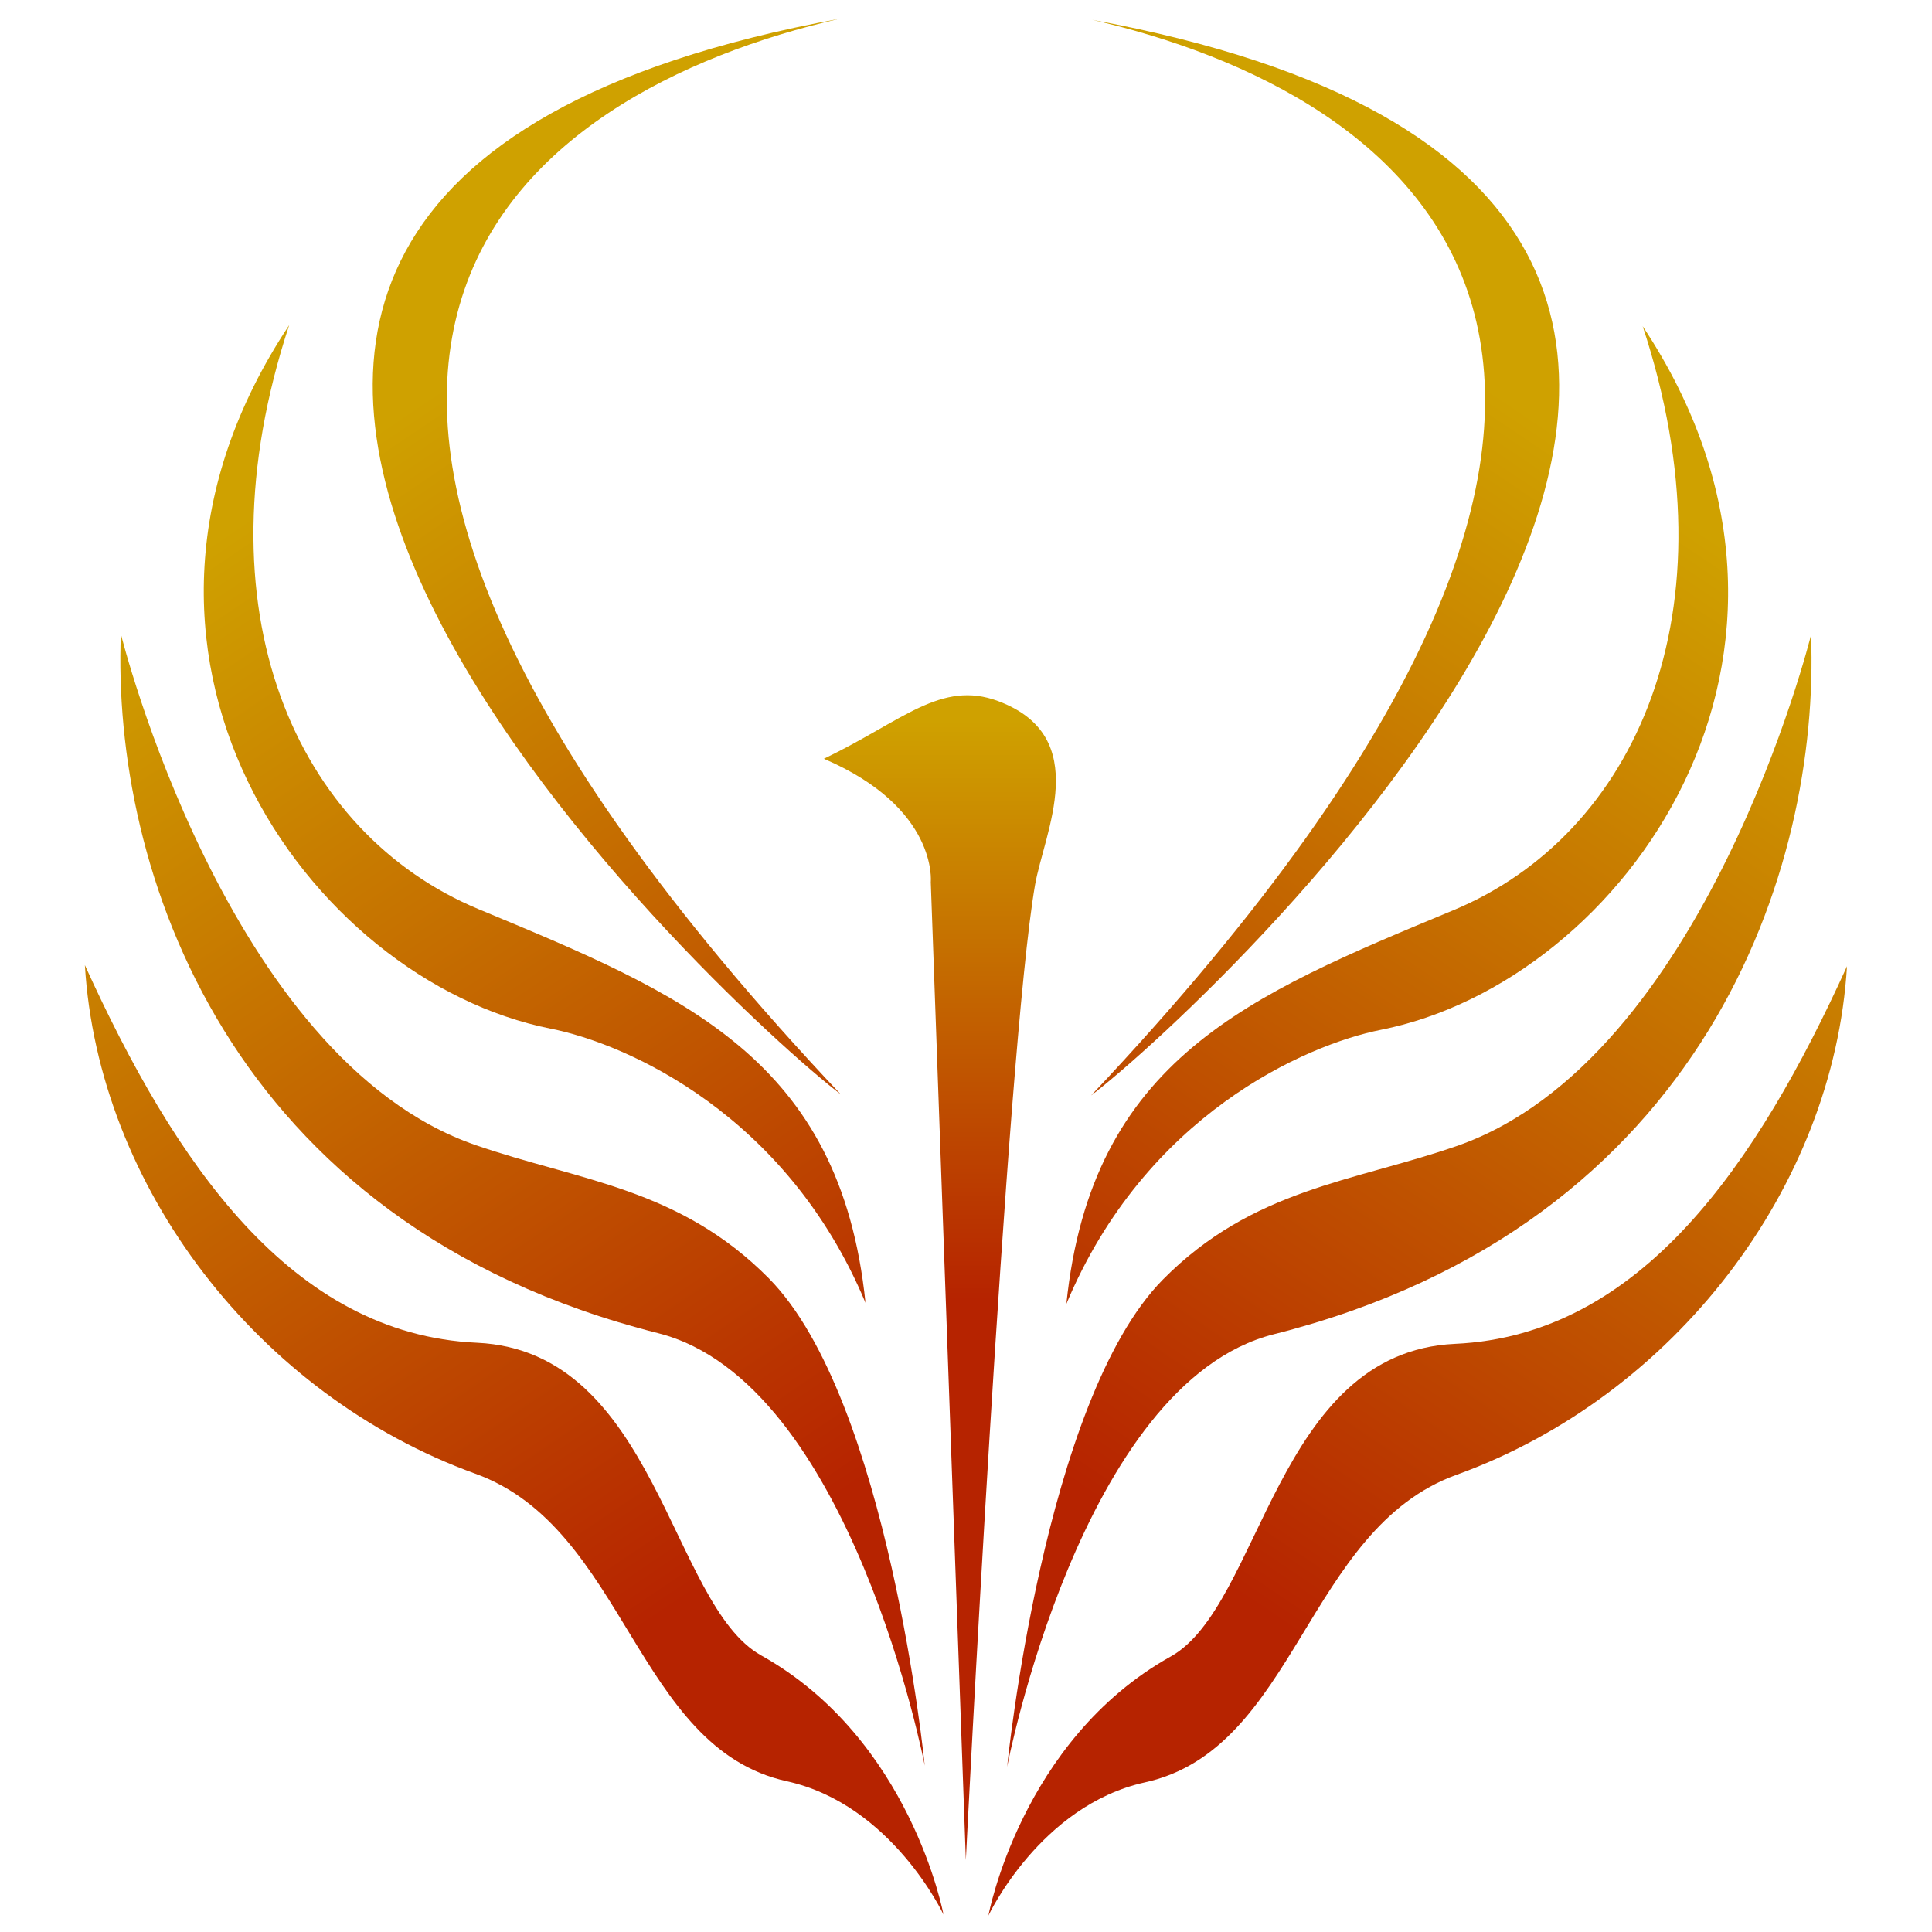
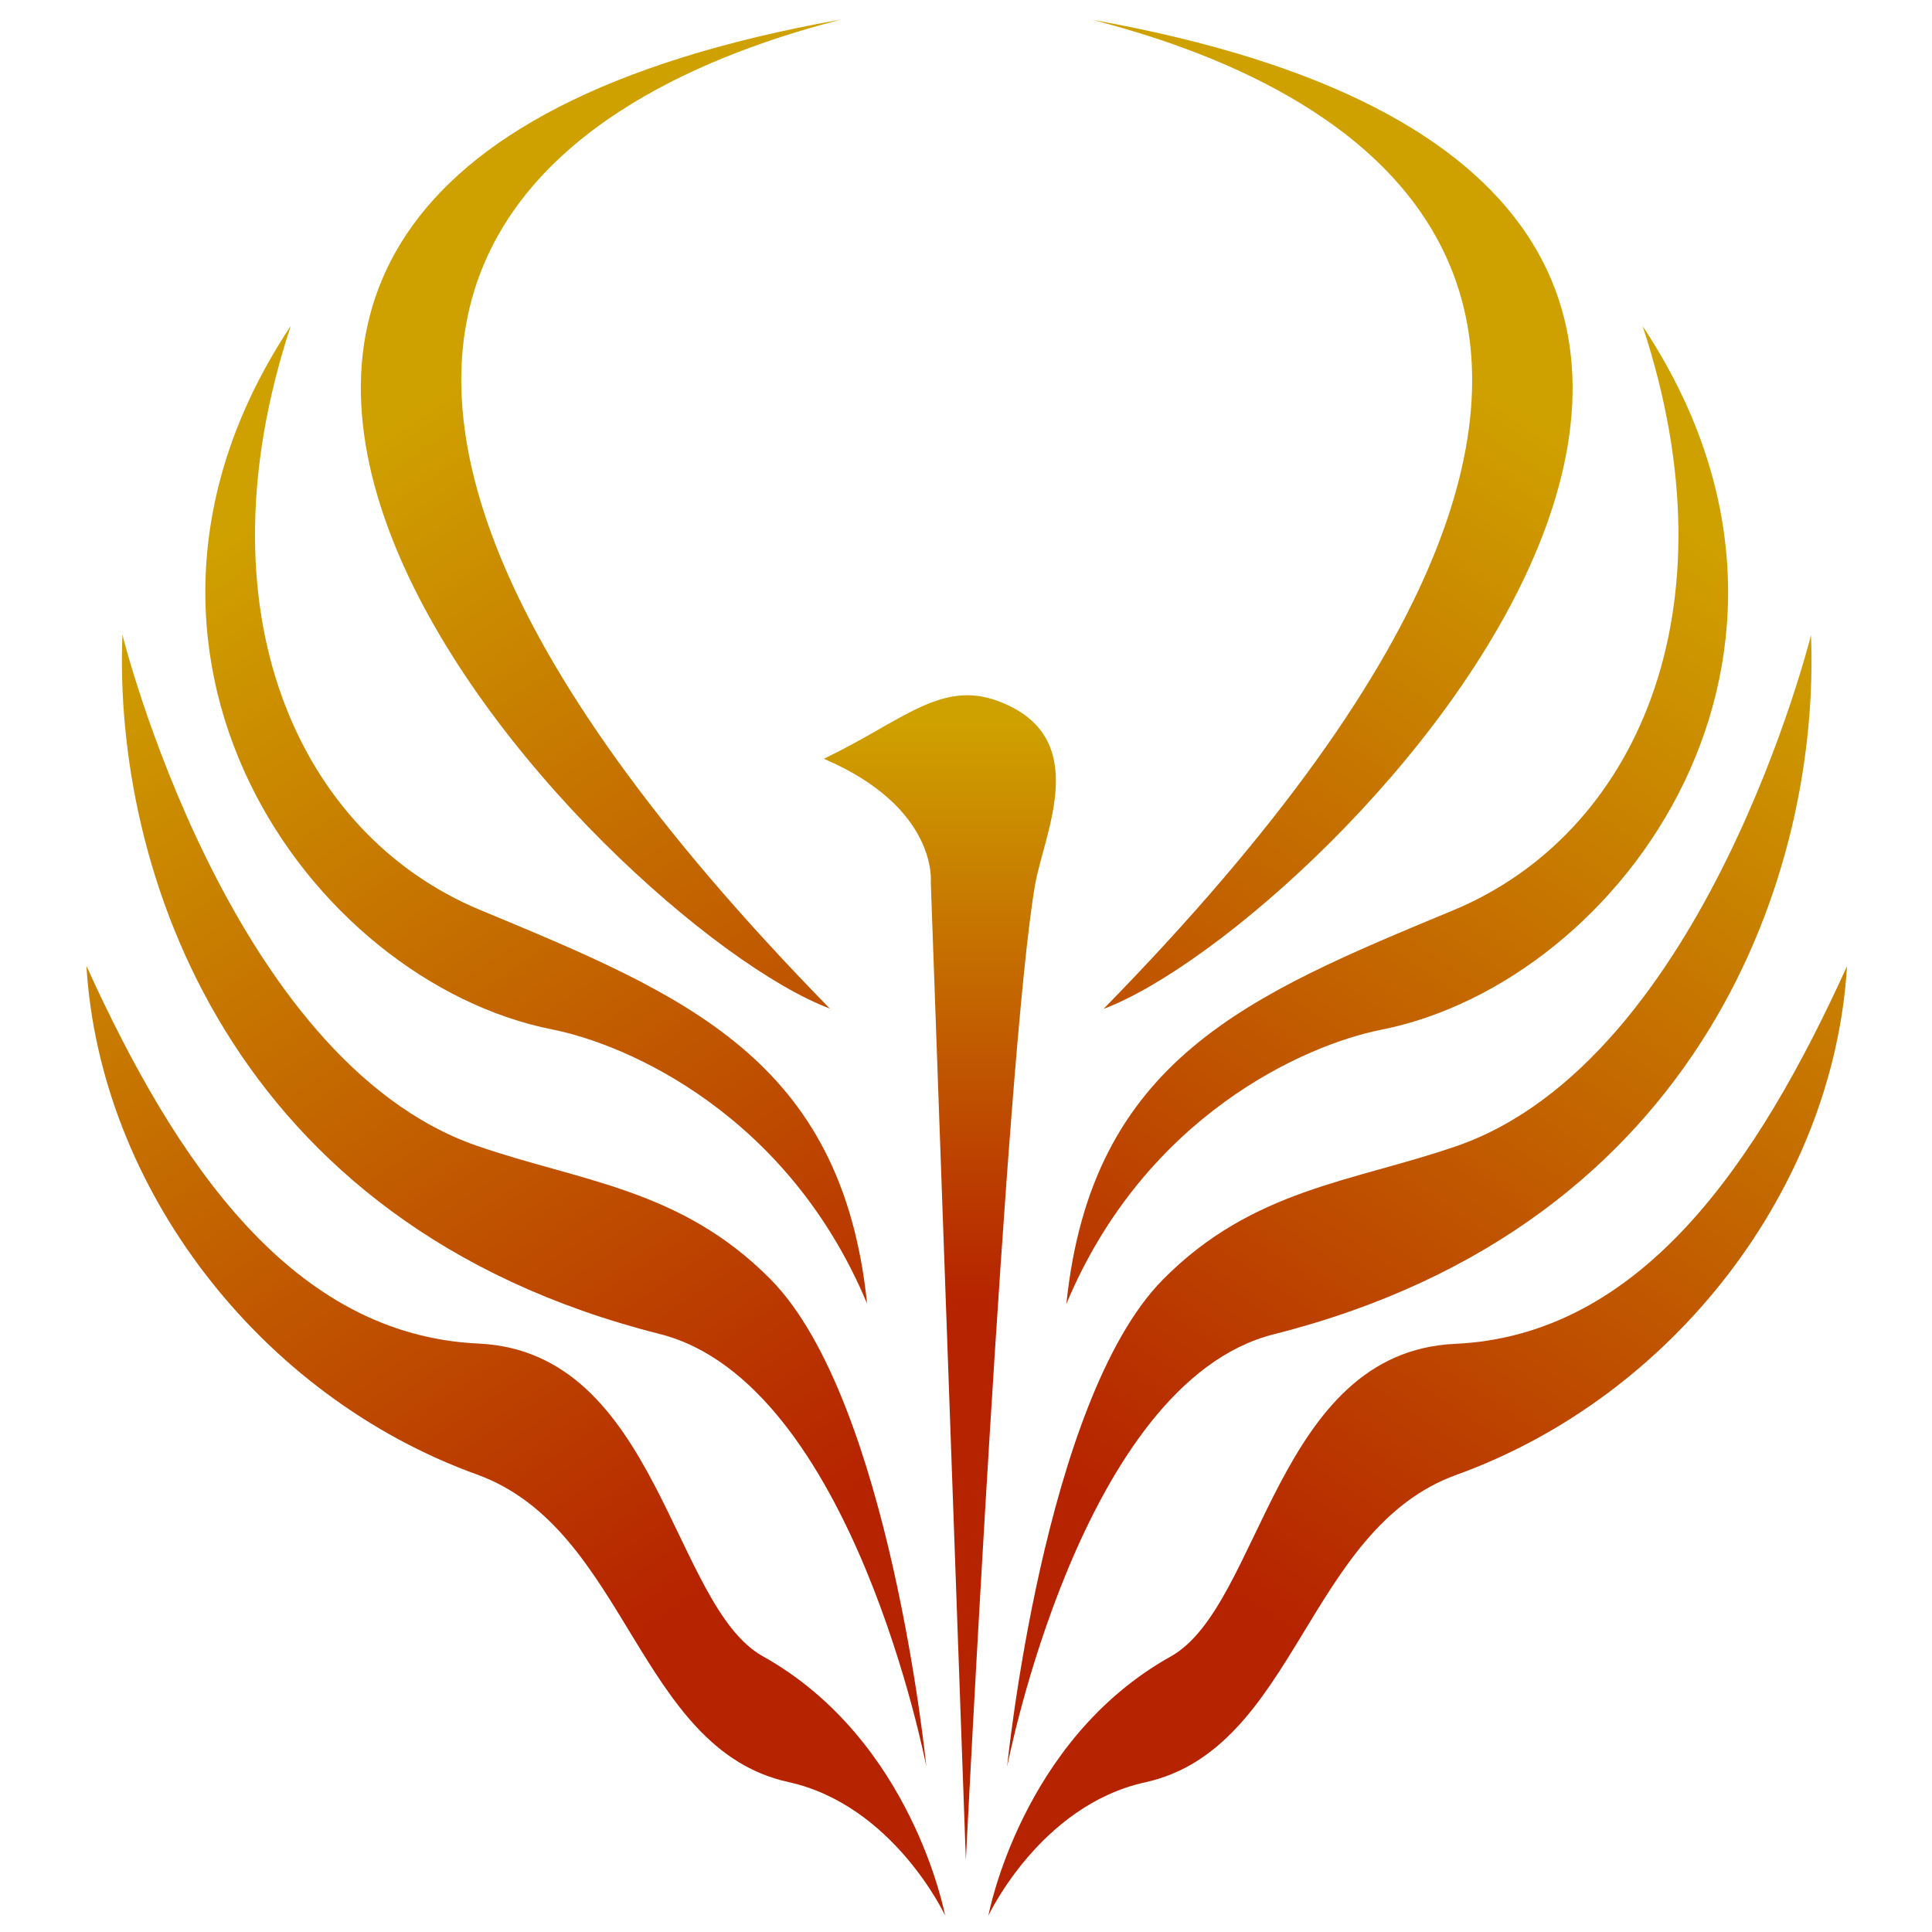
<svg xmlns="http://www.w3.org/2000/svg" xmlns:ns1="http://www.openswatchbook.org/uri/2009/osb" xmlns:xlink="http://www.w3.org/1999/xlink" width="1024" height="1024" viewBox="0 0 1024 1024" id="svg2" version="1.1">
  <defs id="defs4">
    <linearGradient id="linearGradient4246" ns1:paint="gradient">
      <stop style="stop-color:#cfa100;stop-opacity:1;" offset="0" id="stop4248" />
      <stop style="stop-color:#cfa100;stop-opacity:0;" offset="1" id="stop4250" />
    </linearGradient>
    <linearGradient id="linearGradient4238" ns1:paint="gradient">
      <stop style="stop-color:#b62300;stop-opacity:1" offset="0" id="stop4240" />
      <stop style="stop-color:#cfa100;stop-opacity:1" offset="1" id="stop4242" />
    </linearGradient>
    <linearGradient xlink:href="#linearGradient4238" id="linearGradient4244" x1="380.26" y1="557.39" x2="432.795" y2="479.354" gradientUnits="userSpaceOnUse" />
    <linearGradient xlink:href="#linearGradient4238" id="linearGradient4252" x1="368.705" y1="532.736" x2="368.705" y2="484.989" gradientUnits="userSpaceOnUse" gradientTransform="matrix(6.434777,0,0,6.434777,-1860.519,-2710.558)" />
-     <linearGradient xlink:href="#linearGradient4238" id="linearGradient4280" x1="380.26" y1="557.39" x2="432.795" y2="479.354" gradientUnits="userSpaceOnUse" />
    <linearGradient xlink:href="#linearGradient4238" id="linearGradient4288" x1="380.26" y1="557.39" x2="432.795" y2="479.354" gradientUnits="userSpaceOnUse" />
    <linearGradient xlink:href="#linearGradient4238" id="linearGradient4296" x1="380.26" y1="557.39" x2="432.795" y2="479.354" gradientUnits="userSpaceOnUse" />
    <linearGradient xlink:href="#linearGradient4238" id="linearGradient4371" gradientUnits="userSpaceOnUse" x1="380.26" y1="557.39" x2="432.795" y2="479.354" />
    <linearGradient xlink:href="#linearGradient4238" id="linearGradient4373" gradientUnits="userSpaceOnUse" x1="380.26" y1="557.39" x2="432.795" y2="479.354" />
    <linearGradient xlink:href="#linearGradient4238" id="linearGradient4375" gradientUnits="userSpaceOnUse" x1="380.26" y1="557.39" x2="432.795" y2="479.354" />
    <linearGradient xlink:href="#linearGradient4238" id="linearGradient4377" gradientUnits="userSpaceOnUse" x1="380.26" y1="557.39" x2="432.795" y2="479.354" />
    <linearGradient xlink:href="#linearGradient4238" id="linearGradient4379" gradientUnits="userSpaceOnUse" x1="380.26" y1="557.39" x2="432.795" y2="479.354" />
-     <linearGradient xlink:href="#linearGradient4238" id="linearGradient4379-0" gradientUnits="userSpaceOnUse" x1="380.26" y1="557.39" x2="432.795" y2="479.354" />
-     <linearGradient xlink:href="#linearGradient4238" id="linearGradient4371-9" gradientUnits="userSpaceOnUse" x1="380.26" y1="557.39" x2="432.795" y2="479.354" />
-     <linearGradient xlink:href="#linearGradient4238" id="linearGradient4373-3" gradientUnits="userSpaceOnUse" x1="380.26" y1="557.39" x2="432.795" y2="479.354" />
-     <linearGradient xlink:href="#linearGradient4238" id="linearGradient4375-6" gradientUnits="userSpaceOnUse" x1="380.26" y1="557.39" x2="432.795" y2="479.354" />
-     <linearGradient xlink:href="#linearGradient4238" id="linearGradient4377-0" gradientUnits="userSpaceOnUse" x1="380.26" y1="557.39" x2="432.795" y2="479.354" />
+     <linearGradient xlink:href="#linearGradient4238" id="linearGradient4283" gradientUnits="userSpaceOnUse" x1="380.26" y1="557.39" x2="432.795" y2="479.354" />
+     <linearGradient xlink:href="#linearGradient4238" id="linearGradient4285" gradientUnits="userSpaceOnUse" x1="380.26" y1="557.39" x2="432.795" y2="479.354" />
+     <linearGradient xlink:href="#linearGradient4238" id="linearGradient4287" gradientUnits="userSpaceOnUse" x1="380.26" y1="557.39" x2="432.795" y2="479.354" />
+     <linearGradient xlink:href="#linearGradient4238" id="linearGradient4289" gradientUnits="userSpaceOnUse" x1="380.26" y1="557.39" x2="432.795" y2="479.354" />
+     <linearGradient xlink:href="#linearGradient4238" id="linearGradient4291" gradientUnits="userSpaceOnUse" x1="380.26" y1="557.39" x2="432.795" y2="479.354" />
+     <linearGradient xlink:href="#linearGradient4238" id="linearGradient4401" gradientUnits="userSpaceOnUse" x1="380.26" y1="557.39" x2="432.795" y2="479.354" />
+     <linearGradient xlink:href="#linearGradient4238" id="linearGradient4403" gradientUnits="userSpaceOnUse" x1="380.26" y1="557.39" x2="432.795" y2="479.354" />
+     <linearGradient xlink:href="#linearGradient4238" id="linearGradient4405" gradientUnits="userSpaceOnUse" x1="380.26" y1="557.39" x2="432.795" y2="479.354" />
+     <linearGradient xlink:href="#linearGradient4238" id="linearGradient4407" gradientUnits="userSpaceOnUse" x1="380.26" y1="557.39" x2="432.795" y2="479.354" />
+     <linearGradient xlink:href="#linearGradient4238" id="linearGradient4409" gradientUnits="userSpaceOnUse" x1="380.26" y1="557.39" x2="432.795" y2="479.354" />
+     <linearGradient xlink:href="#linearGradient4238" id="linearGradient4418" gradientUnits="userSpaceOnUse" x1="380.26" y1="557.39" x2="432.795" y2="479.354" />
+     <linearGradient xlink:href="#linearGradient4238" id="linearGradient4420" gradientUnits="userSpaceOnUse" x1="380.26" y1="557.39" x2="432.795" y2="479.354" />
+     <linearGradient xlink:href="#linearGradient4238" id="linearGradient4422" gradientUnits="userSpaceOnUse" x1="380.26" y1="557.39" x2="432.795" y2="479.354" />
+     <linearGradient xlink:href="#linearGradient4238" id="linearGradient4424" gradientUnits="userSpaceOnUse" x1="380.26" y1="557.39" x2="432.795" y2="479.354" />
+     <linearGradient xlink:href="#linearGradient4238" id="linearGradient4426" gradientUnits="userSpaceOnUse" x1="380.26" y1="557.39" x2="432.795" y2="479.354" />
+     <linearGradient xlink:href="#linearGradient4238" id="linearGradient4428" gradientUnits="userSpaceOnUse" x1="380.26" y1="557.39" x2="432.795" y2="479.354" />
  </defs>
  <g id="layer1" transform="translate(0,-28.36216)">
    <g id="g4232" style="fill:url(#linearGradient4244);fill-opacity:1;stroke:none" transform="matrix(6.434777,0,0,6.434777,-1857.507,-2758.006)">
      <g id="g4254" style="fill:url(#linearGradient4379);stroke:none">
-         <path style="fill:url(#linearGradient4371);fill-opacity:1;fill-rule:evenodd;stroke:none;stroke-width:1px;stroke-linecap:butt;stroke-linejoin:miter;stroke-opacity:1" d="m 378.627,434.648 c 81.593,15.025 9.499,81.31 -0.089,88.602 57.667,-61.129 26.056,-82.629 0.089,-88.602 z" id="path4201" />
+         <path style="fill:url(#linearGradient4371);fill-opacity:1;fill-rule:evenodd;stroke:none;stroke-width:1px;stroke-linecap:butt;stroke-linejoin:miter;stroke-opacity:1" d="m 378.627,434.648 c 78.263,13.915 19.449,74.503 0.938,81.47 58.609,-59.873 17.592,-76.718 -0.938,-81.47 z" id="path4201" />
        <path style="fill:url(#linearGradient4373);fill-opacity:1;fill-rule:evenodd;stroke:none;stroke-width:1px;stroke-linecap:butt;stroke-linejoin:miter;stroke-opacity:1" d="m 423.974,459.893 c 7.759,23.552 -0.645,41.884 -15.606,48.102 -16.823,6.992 -29.785,12.246 -31.867,32.425 6.492,-15.542 19.676,-21.342 25.919,-22.581 19.996,-3.968 39.397,-31.075 21.555,-57.947 z" id="path4201-3" />
        <path style="fill:url(#linearGradient4375);fill-opacity:1;fill-rule:evenodd;stroke:none;stroke-width:1px;stroke-linecap:butt;stroke-linejoin:miter;stroke-opacity:1" d="m 370.082,590.798 c 0,0 4.251,-9.071 12.9,-10.972 12.469,-2.741 13.248,-20.85 25.657,-25.333 17.909,-6.47 31.063,-23.643 32.162,-41.889 -7.391,16.26 -16.964,30.402 -32.291,31.104 -14.794,0.677 -15.922,21.572 -23.415,25.753 -12.341,6.888 -15.014,21.337 -15.014,21.337 z" id="path4218" />
        <path style="fill:url(#linearGradient4377);fill-opacity:1;fill-rule:evenodd;stroke:none;stroke-width:1px;stroke-linecap:butt;stroke-linejoin:miter;stroke-opacity:1" d="m 371.619,578.557 c 0,0 6.061,-31.623 21.963,-35.637 35.672,-9.006 45.012,-38.441 44.255,-57.596 0,0 -8.667,34.999 -29.212,42.1 -8.502,2.939 -16.773,3.508 -24.166,10.983 -9.836,9.945 -12.839,40.151 -12.839,40.151 z" id="path4220" />
      </g>
    </g>
    <path style="fill:url(#linearGradient4252);fill-opacity:1;fill-rule:evenodd;stroke:none;stroke-width:1px;stroke-linecap:butt;stroke-linejoin:miter;stroke-opacity:1" d="m 511.922,1014.234 c 0,0 21.449,-428.865 36.661,-516.758 4.807,-27.773 30.996,-78.612 -19.5,-97.502 -30.385,-11.366 -50.752,10.558 -92.404,30.549 60.682,26 56.654,65.328 56.654,65.328 z" id="path4222" />
    <circle style="opacity:1;fill:#110b41;fill-opacity:0.841;stroke:none;stroke-width:4;stroke-miterlimit:4;stroke-dasharray:none;stroke-opacity:1" id="path4727-3" cx="655" cy="1110.219" r="0" />
-     <g id="g4232-6" style="fill:url(#linearGradient4280);fill-opacity:1;stroke:none" transform="matrix(-6.434777,0,0,6.434777,2881.441,-2758.587)">
-       <g id="g4254-2" style="fill:url(#linearGradient4379-0);stroke:none">
-         <path style="fill:url(#linearGradient4371-9);fill-opacity:1;fill-rule:evenodd;stroke:none;stroke-width:1px;stroke-linecap:butt;stroke-linejoin:miter;stroke-opacity:1" d="m 378.627,434.648 c 81.593,15.025 9.499,81.31 -0.089,88.602 57.667,-61.129 26.056,-82.629 0.089,-88.602 z" id="path4201-6" />
-         <path style="fill:url(#linearGradient4373-3);fill-opacity:1;fill-rule:evenodd;stroke:none;stroke-width:1px;stroke-linecap:butt;stroke-linejoin:miter;stroke-opacity:1" d="m 423.974,459.893 c 7.759,23.552 -0.645,41.884 -15.606,48.102 -16.823,6.992 -29.785,12.246 -31.867,32.425 6.492,-15.542 19.676,-21.342 25.919,-22.581 19.996,-3.968 39.397,-31.075 21.555,-57.947 z" id="path4201-3-1" />
-         <path style="fill:url(#linearGradient4375-6);fill-opacity:1;fill-rule:evenodd;stroke:none;stroke-width:1px;stroke-linecap:butt;stroke-linejoin:miter;stroke-opacity:1" d="m 370.082,590.798 c 0,0 4.251,-9.071 12.9,-10.972 12.469,-2.741 13.248,-20.85 25.657,-25.333 17.909,-6.47 31.063,-23.643 32.162,-41.889 -7.391,16.26 -16.964,30.402 -32.291,31.104 -14.794,0.677 -15.922,21.572 -23.415,25.753 -12.341,6.888 -15.014,21.337 -15.014,21.337 z" id="path4218-8" />
-         <path style="fill:url(#linearGradient4377-0);fill-opacity:1;fill-rule:evenodd;stroke:none;stroke-width:1px;stroke-linecap:butt;stroke-linejoin:miter;stroke-opacity:1" d="m 371.619,578.557 c 0,0 6.061,-31.623 21.963,-35.637 35.672,-9.006 45.012,-38.441 44.255,-57.596 0,0 -8.667,34.999 -29.212,42.1 -8.502,2.939 -16.773,3.508 -24.166,10.983 -9.836,9.945 -12.839,40.151 -12.839,40.151 z" id="path4220-7" />
+     <g id="g4232-0" style="fill:url(#linearGradient4428);fill-opacity:1;stroke:none" transform="matrix(-6.434777,0,0,6.434777,2882.271,-2758.162)">
+       <g id="g4254-9" style="fill:url(#linearGradient4426);stroke:none">
+         <path style="fill:url(#linearGradient4418);fill-opacity:1;fill-rule:evenodd;stroke:none;stroke-width:1px;stroke-linecap:butt;stroke-linejoin:miter;stroke-opacity:1" d="m 378.627,434.648 c 78.263,13.915 19.449,74.503 0.938,81.47 58.609,-59.873 17.592,-76.718 -0.938,-81.47 z" id="path4201-36" />
+         <path style="fill:url(#linearGradient4420);fill-opacity:1;fill-rule:evenodd;stroke:none;stroke-width:1px;stroke-linecap:butt;stroke-linejoin:miter;stroke-opacity:1" d="m 423.974,459.893 c 7.759,23.552 -0.645,41.884 -15.606,48.102 -16.823,6.992 -29.785,12.246 -31.867,32.425 6.492,-15.542 19.676,-21.342 25.919,-22.581 19.996,-3.968 39.397,-31.075 21.555,-57.947 z" id="path4201-3-0" />
+         <path style="fill:url(#linearGradient4422);fill-opacity:1;fill-rule:evenodd;stroke:none;stroke-width:1px;stroke-linecap:butt;stroke-linejoin:miter;stroke-opacity:1" d="m 370.082,590.798 c 0,0 4.251,-9.071 12.9,-10.972 12.469,-2.741 13.248,-20.85 25.657,-25.333 17.909,-6.47 31.063,-23.643 32.162,-41.889 -7.391,16.26 -16.964,30.402 -32.291,31.104 -14.794,0.677 -15.922,21.572 -23.415,25.753 -12.341,6.888 -15.014,21.337 -15.014,21.337 z" id="path4218-6" />
+         <path style="fill:url(#linearGradient4424);fill-opacity:1;fill-rule:evenodd;stroke:none;stroke-width:1px;stroke-linecap:butt;stroke-linejoin:miter;stroke-opacity:1" d="m 371.619,578.557 c 0,0 6.061,-31.623 21.963,-35.637 35.672,-9.006 45.012,-38.441 44.255,-57.596 0,0 -8.667,34.999 -29.212,42.1 -8.502,2.939 -16.773,3.508 -24.166,10.983 -9.836,9.945 -12.839,40.151 -12.839,40.151 z" id="path4220-2" />
      </g>
    </g>
  </g>
</svg>
